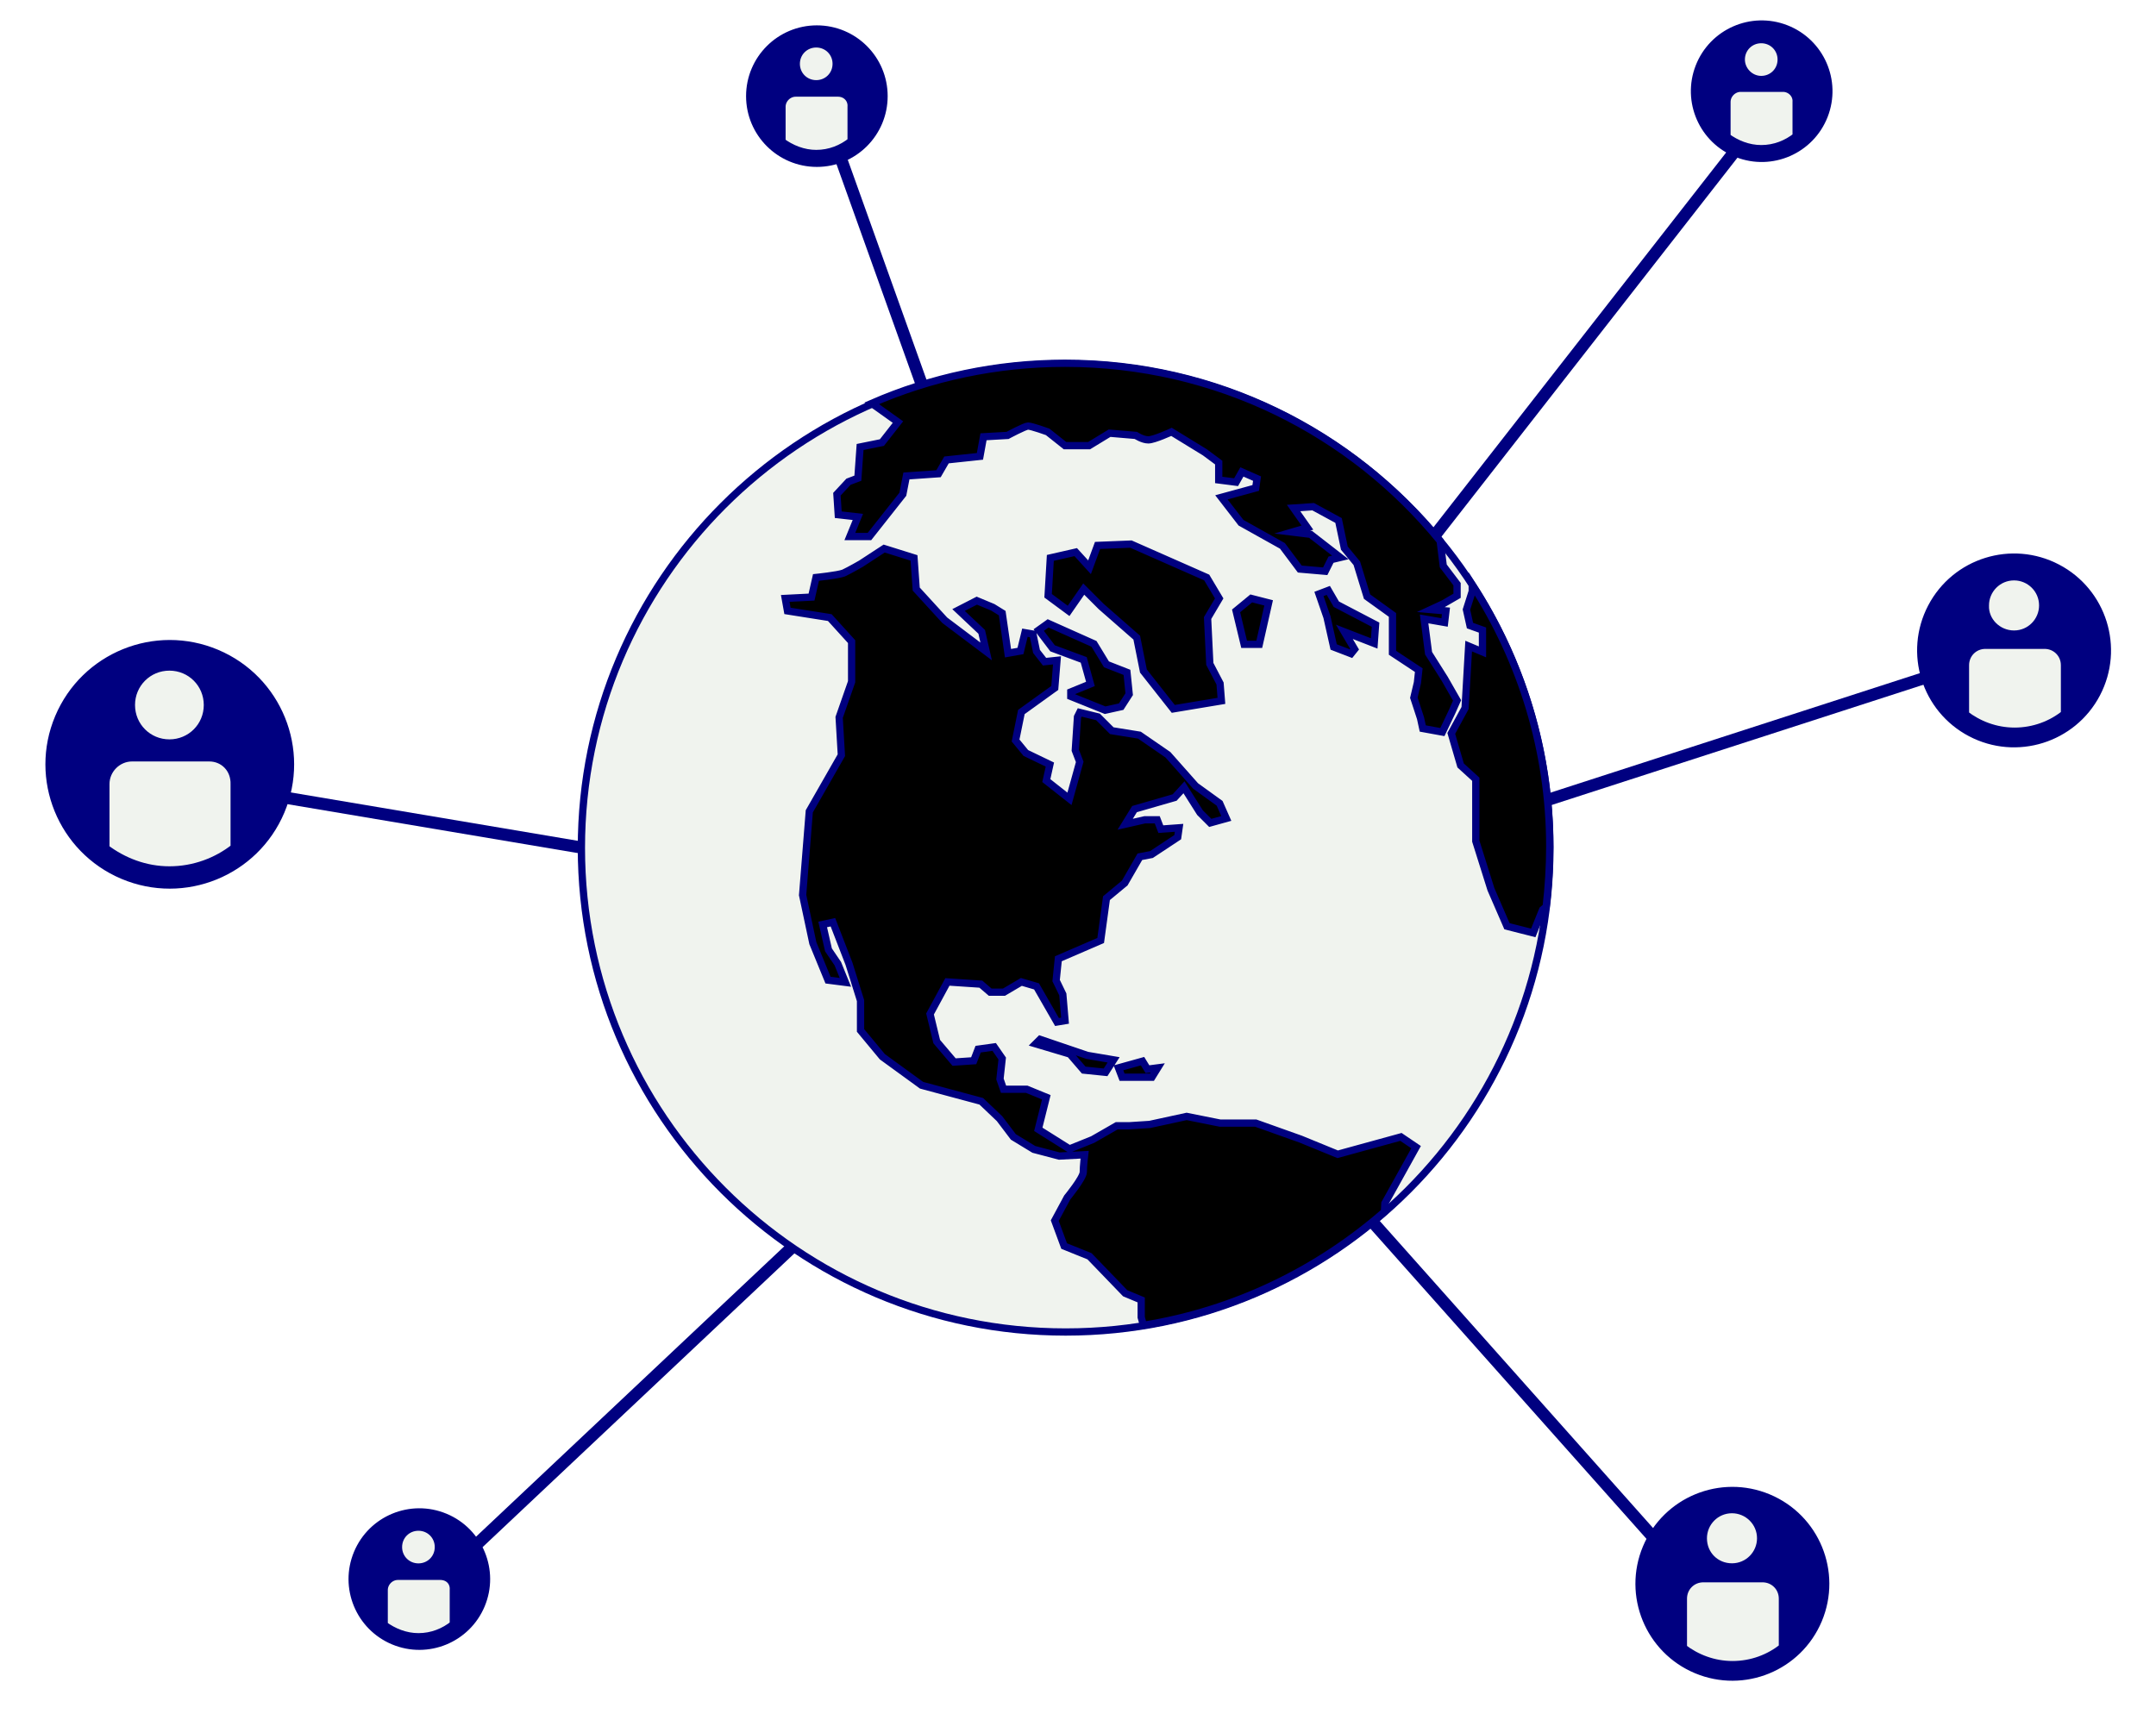
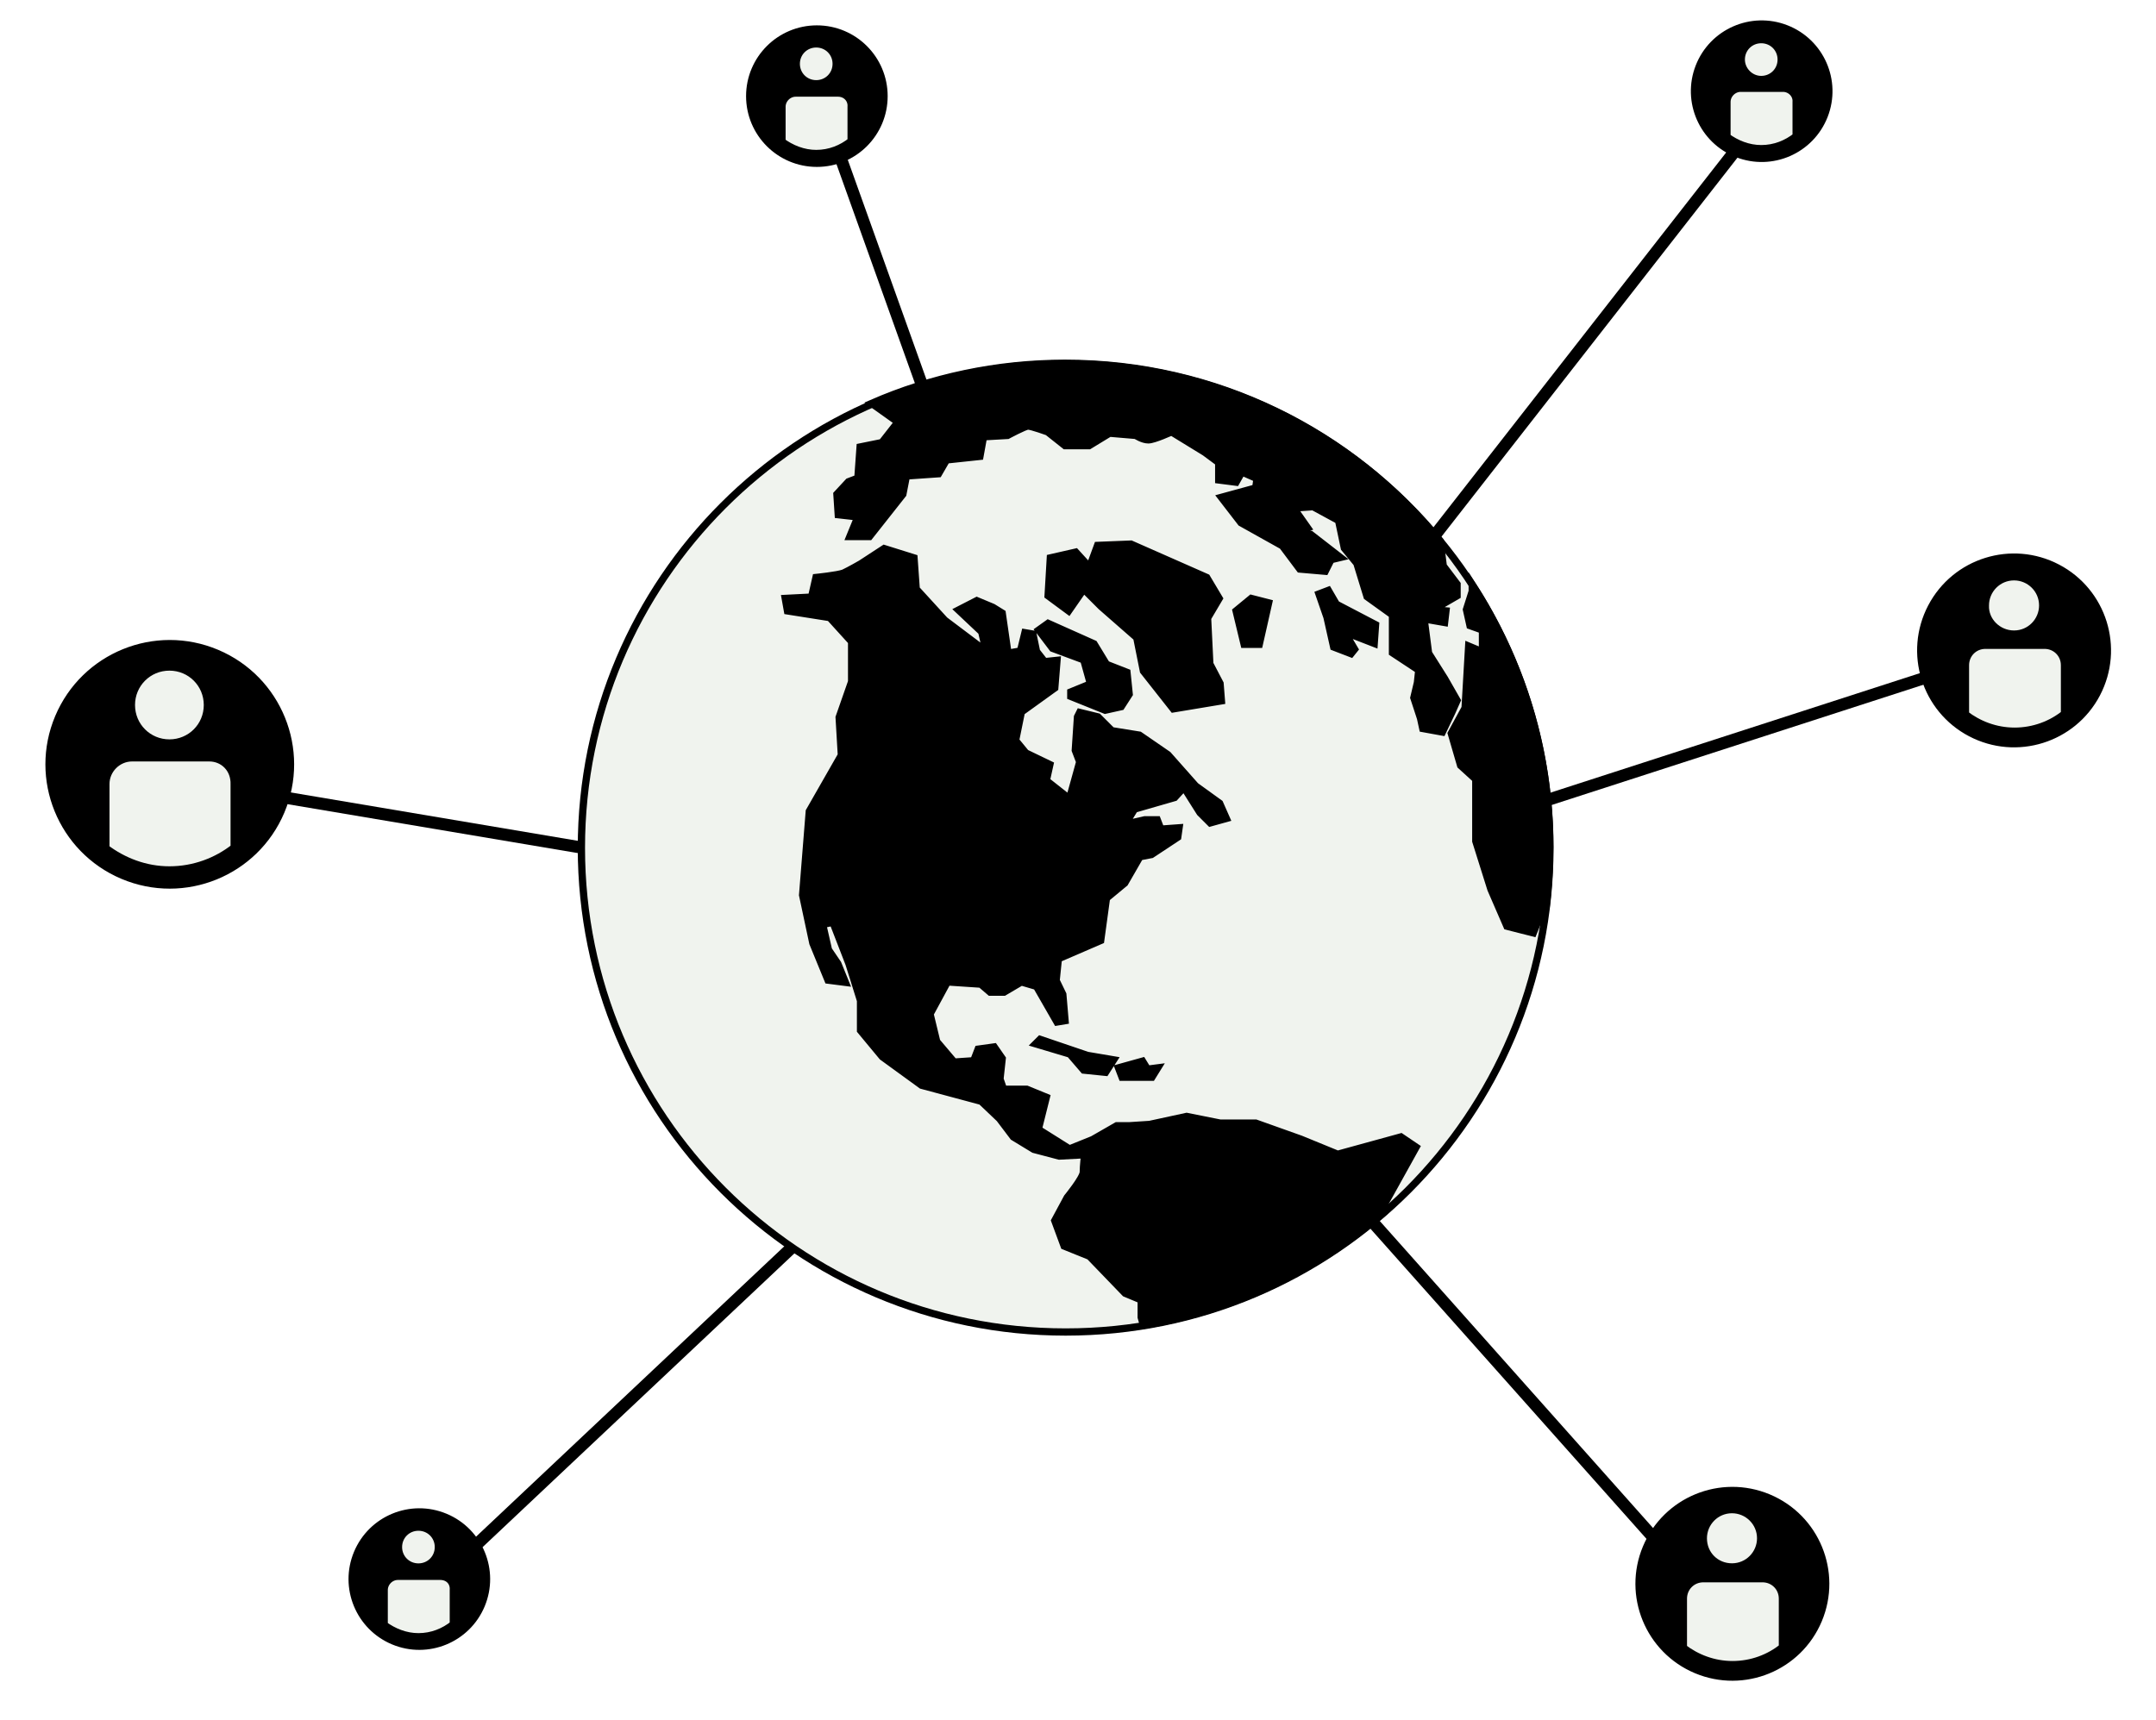
<svg xmlns="http://www.w3.org/2000/svg" width="89" height="71" viewBox="0 0 89 71" fill="none">
-   <path d="M33.875 4.207L46.236 38.746L72.783 4.747" stroke="#000080" stroke-width="0.5" stroke-miterlimit="10" />
-   <path d="M83.319 26.742L46.235 38.743L71.138 66.73" stroke="#000080" stroke-width="0.5" stroke-miterlimit="10" />
-   <path d="M17.709 65.626L46.235 38.745L7.353 32.191" stroke="#000080" stroke-width="0.5" stroke-miterlimit="10" />
-   <path d="M86.466 28.597C87.426 26.761 86.717 24.494 84.881 23.533C83.045 22.572 80.778 23.281 79.817 25.117C78.856 26.953 79.566 29.22 81.401 30.181C83.237 31.142 85.505 30.433 86.466 28.597Z" fill="#000080" stroke="#000080" stroke-width="0.5" stroke-miterlimit="10" />
-   <path d="M84.399 26.594H81.958C81.469 26.594 81.084 26.979 81.084 27.468V29.523C81.649 29.96 82.369 30.243 83.166 30.243C83.962 30.243 84.707 29.96 85.273 29.498V27.468C85.273 26.979 84.887 26.594 84.399 26.594Z" fill="#F0F3EE" stroke="#000080" stroke-width="0.4" stroke-miterlimit="10" />
-   <path d="M83.14 26.233C83.834 26.233 84.373 25.667 84.373 24.999C84.373 24.305 83.808 23.766 83.14 23.766C82.446 23.766 81.906 24.331 81.906 24.999C81.88 25.667 82.446 26.233 83.14 26.233Z" fill="#F0F3EE" stroke="#000080" stroke-width="0.4" stroke-miterlimit="10" />
-   <path d="M74.974 66.847C75.774 64.935 74.873 62.737 72.962 61.937C71.05 61.137 68.852 62.038 68.052 63.949C67.252 65.861 68.153 68.059 70.064 68.859C71.976 69.659 74.174 68.758 74.974 66.847Z" fill="#000080" stroke="#000080" stroke-width="0.5" stroke-miterlimit="10" />
-   <path d="M72.756 65.137H70.314C69.826 65.137 69.44 65.522 69.44 66.01V68.066C70.006 68.503 70.725 68.786 71.522 68.786C72.319 68.786 73.064 68.503 73.629 68.041V66.01C73.629 65.522 73.244 65.137 72.756 65.137Z" fill="#F0F3EE" stroke="#000080" stroke-width="0.4" stroke-miterlimit="10" />
-   <path d="M71.496 64.752C72.19 64.752 72.73 64.187 72.73 63.519C72.73 62.825 72.164 62.285 71.496 62.285C70.802 62.285 70.263 62.85 70.263 63.519C70.263 64.213 70.802 64.752 71.496 64.752Z" fill="#F0F3EE" stroke="#000080" stroke-width="0.4" stroke-miterlimit="10" />
-   <path d="M33.721 6.642C35.197 6.642 36.393 5.446 36.393 3.97C36.393 2.493 35.197 1.297 33.721 1.297C32.245 1.297 31.048 2.493 31.048 3.97C31.048 5.446 32.245 6.642 33.721 6.642Z" fill="#000080" stroke="#000080" stroke-width="0.5" stroke-miterlimit="10" />
-   <path d="M34.594 3.793H32.846C32.512 3.793 32.23 4.076 32.23 4.41V5.875C32.641 6.183 33.155 6.389 33.694 6.389C34.26 6.389 34.774 6.183 35.185 5.849V4.41C35.211 4.076 34.954 3.793 34.594 3.793Z" fill="#F0F3EE" stroke="#000080" stroke-width="0.4" stroke-miterlimit="10" />
-   <path d="M33.694 3.509C34.182 3.509 34.568 3.124 34.568 2.635C34.568 2.147 34.182 1.762 33.694 1.762C33.206 1.762 32.82 2.147 32.82 2.635C32.82 3.124 33.206 3.509 33.694 3.509Z" fill="#F0F3EE" stroke="#000080" stroke-width="0.4" stroke-miterlimit="10" />
-   <path d="M19.777 66.233C20.345 64.87 19.702 63.305 18.34 62.737C16.977 62.168 15.412 62.812 14.844 64.174C14.275 65.536 14.919 67.101 16.281 67.67C17.643 68.238 19.209 67.595 19.777 66.233Z" fill="#000080" stroke="#000080" stroke-width="0.5" stroke-miterlimit="10" />
-   <path d="M18.173 65.039H16.425C16.091 65.039 15.809 65.322 15.809 65.656V67.121C16.22 67.429 16.734 67.635 17.273 67.635C17.839 67.635 18.353 67.429 18.764 67.095V65.656C18.79 65.296 18.533 65.039 18.173 65.039Z" fill="#F0F3EE" stroke="#000080" stroke-width="0.4" stroke-miterlimit="10" />
-   <path d="M17.273 64.755C17.761 64.755 18.147 64.37 18.147 63.882C18.147 63.393 17.761 63.008 17.273 63.008C16.785 63.008 16.399 63.393 16.399 63.882C16.399 64.37 16.785 64.755 17.273 64.755Z" fill="#F0F3EE" stroke="#000080" stroke-width="0.4" stroke-miterlimit="10" />
-   <path d="M75.212 4.739C75.749 3.365 75.071 1.815 73.696 1.277C72.322 0.739 70.771 1.418 70.233 2.792C69.696 4.167 70.374 5.717 71.749 6.255C73.124 6.793 74.674 6.114 75.212 4.739Z" fill="#000080" stroke="#000080" stroke-width="0.5" stroke-miterlimit="10" />
-   <path d="M73.603 3.594H71.856C71.522 3.594 71.239 3.876 71.239 4.211V5.675C71.65 5.984 72.164 6.189 72.704 6.189C73.269 6.189 73.783 5.984 74.195 5.65V4.211C74.22 3.876 73.938 3.594 73.603 3.594Z" fill="#F0F3EE" stroke="#000080" stroke-width="0.4" stroke-miterlimit="10" />
-   <path d="M72.704 3.333C73.192 3.333 73.578 2.948 73.578 2.46C73.578 1.971 73.192 1.586 72.704 1.586C72.216 1.586 71.83 1.971 71.83 2.46C71.83 2.922 72.216 3.333 72.704 3.333Z" fill="#F0F3EE" stroke="#000080" stroke-width="0.4" stroke-miterlimit="10" />
-   <path d="M11.507 33.459C12.555 30.974 11.391 28.11 8.907 27.062C6.422 26.013 3.558 27.177 2.51 29.662C1.461 32.146 2.625 35.01 5.11 36.059C7.594 37.107 10.458 35.943 11.507 33.459Z" fill="#000080" stroke="#000080" stroke-width="0.5" stroke-miterlimit="10" />
-   <path d="M8.638 31.242H5.451C4.834 31.242 4.32 31.756 4.32 32.373V35.046C5.066 35.611 5.991 35.971 6.993 35.971C8.021 35.971 8.972 35.611 9.717 35.02V32.399C9.743 31.73 9.254 31.242 8.638 31.242Z" fill="#F0F3EE" stroke="#000080" stroke-width="0.4" stroke-miterlimit="10" />
-   <path d="M6.993 30.73C7.893 30.73 8.612 30.011 8.612 29.111C8.612 28.212 7.893 27.492 6.993 27.492C6.094 27.492 5.374 28.212 5.374 29.111C5.374 30.011 6.094 30.73 6.993 30.73Z" fill="#F0F3EE" stroke="#000080" stroke-width="0.4" stroke-miterlimit="10" />
-   <path d="M43.991 55.001C55.031 55.001 63.981 46.051 63.981 35.01C63.981 23.97 55.031 15.02 43.991 15.02C32.95 15.02 24 23.97 24 35.01C24 46.051 32.95 55.001 43.991 55.001Z" fill="#F0F3EE" stroke="#000080" stroke-width="0.3" stroke-miterlimit="10" />
-   <path d="M43.266 25.74L45.16 26.586L45.675 27.432L46.521 27.763L46.613 28.664L46.282 29.179L45.62 29.326L44.203 28.756V28.572L45.013 28.241L44.737 27.248L43.45 26.77L42.879 26.016L43.266 25.74ZM55.22 47.662L53.693 47.037L51.836 46.375H50.364L48.985 46.099L47.459 46.43L46.613 46.485H46.098L45.105 47.055L44.148 47.441L42.861 46.632L43.192 45.308L42.383 44.977H41.426L41.279 44.554L41.371 43.708L41.04 43.23L40.378 43.322L40.194 43.8L39.385 43.855L38.668 43.009L38.392 41.869L39.109 40.545L40.489 40.637L40.875 40.968H41.445L42.162 40.545L42.788 40.729L43.633 42.2L43.965 42.145L43.873 41.06L43.597 40.49L43.689 39.589L45.436 38.834L45.675 37.087L46.429 36.462L47.054 35.377L47.532 35.285L48.617 34.568L48.672 34.182L47.919 34.237L47.771 33.851H47.256L46.447 34.035L46.833 33.409L48.489 32.931L48.875 32.508L49.537 33.556L49.96 33.979L50.622 33.795L50.346 33.17L49.353 32.453L48.213 31.166L47.036 30.356L45.895 30.172L45.325 29.602L44.571 29.418L44.479 29.602L44.388 30.982L44.571 31.46L44.148 32.986L43.192 32.232L43.339 31.57L42.346 31.092L41.923 30.577L42.162 29.4L43.541 28.407L43.633 27.267L43.118 27.322L42.788 26.899L42.64 26.182L42.309 26.126L42.125 26.881L41.61 26.972L41.371 25.317L40.985 25.078L40.323 24.802L39.569 25.189L40.525 26.09L40.709 26.899L38.999 25.611L37.822 24.324L37.73 23.037L36.498 22.651L35.541 23.276C35.541 23.276 35.063 23.552 34.824 23.662C34.585 23.754 33.684 23.846 33.684 23.846L33.5 24.655L32.415 24.71L32.507 25.225L34.254 25.501L35.155 26.494V28.149L34.64 29.621L34.732 31.184L33.408 33.501L33.132 36.959L33.555 38.945L34.181 40.471L34.898 40.563L34.585 39.791L34.199 39.221L33.96 38.172L34.383 38.081L35.045 39.791L35.523 41.317V42.549L36.424 43.635L38.043 44.812L40.507 45.474L41.261 46.191L41.831 46.945L42.677 47.46L43.725 47.736L44.774 47.681C44.774 47.681 44.718 48.159 44.718 48.398C44.718 48.637 44.056 49.446 44.056 49.446L43.541 50.402L43.928 51.451L44.976 51.874L46.447 53.4L47.109 53.676V54.393L47.201 54.724C50.971 54.117 54.392 52.444 57.151 50.035L57.169 49.685L58.456 47.368L57.831 46.945L55.22 47.662ZM60.148 28.922L59.633 28.021L58.971 26.972L58.788 25.556L59.633 25.703L59.689 25.225L59.063 25.17L59.578 24.931L60.148 24.6V24.122L59.578 23.368L59.45 22.338C55.79 17.851 50.217 15 43.965 15C41.132 15 38.429 15.588 35.983 16.655L37.068 17.428L36.406 18.274L35.505 18.457L35.413 19.745L35.026 19.892L34.548 20.407L34.603 21.253L35.413 21.345L35.082 22.154H35.891L37.27 20.407L37.417 19.653L38.742 19.561L39.072 18.991L40.452 18.844L40.599 18.035L41.592 17.979C41.592 17.979 42.309 17.593 42.438 17.593C42.585 17.593 43.247 17.832 43.247 17.832L43.965 18.402H44.958L45.803 17.887L46.889 17.979C46.889 17.979 47.164 18.163 47.404 18.163C47.643 18.163 48.36 17.832 48.36 17.832L49.739 18.678L50.309 19.101V19.818L51.026 19.91L51.266 19.487L51.891 19.763L51.836 20.149L50.42 20.536L51.229 21.584L52.939 22.54L53.656 23.497L54.705 23.588L54.944 23.11L55.33 23.018L54.098 22.062L53.344 21.97L53.969 21.786L53.399 20.977L54.208 20.922L55.256 21.492L55.495 22.632L56.01 23.258L56.433 24.637L57.482 25.391V26.954L58.567 27.671L58.512 28.186L58.364 28.811L58.64 29.657L58.732 30.081L59.541 30.228L59.928 29.418L60.148 28.922ZM60.774 24.14V24.416L60.535 25.17L60.682 25.832L61.197 26.016V26.917L60.627 26.678L60.479 29.235L59.909 30.283L60.295 31.607L60.921 32.177V34.733L61.546 36.72L62.208 38.246L63.293 38.522L63.679 37.566L63.827 37.437C63.919 36.628 63.974 35.8 63.974 34.954C63.974 31 62.797 27.267 60.774 24.14ZM49.813 23.846L46.686 22.467L45.307 22.522L44.976 23.423L44.406 22.798L43.358 23.037L43.266 24.6L44.112 25.225L44.737 24.324L45.454 25.041L46.925 26.329L47.201 27.708L48.433 29.271L50.42 28.94L50.364 28.223L49.941 27.414L49.849 25.52L50.328 24.71L49.813 23.846ZM52.369 24.894L51.652 24.71L51.026 25.225L51.358 26.605H51.983L52.369 24.894ZM56.783 25.795L55.164 24.949L54.833 24.379L54.447 24.526L54.778 25.483L55.054 26.715L55.771 26.991L55.919 26.807L55.495 26.09L56.728 26.568L56.783 25.795ZM42.935 42.917L42.751 43.101L44.167 43.524L44.737 44.186L45.638 44.278L45.969 43.763L44.884 43.579L42.935 42.917ZM47.164 43.818L46.171 44.094L46.319 44.48H47.551L47.79 44.094L47.367 44.149L47.164 43.818Z" fill="#000000" stroke="#000080" stroke-width="0.3" stroke-miterlimit="10" />
+   <path d="M33.875 4.207L46.236 38.746L72.783 4.747" stroke="#000000" stroke-width="0.5" stroke-miterlimit="10" />
+   <path d="M83.319 26.742L46.235 38.743L71.138 66.73" stroke="#000000" stroke-width="0.5" stroke-miterlimit="10" />
+   <path d="M17.709 65.626L46.235 38.745L7.353 32.191" stroke="#000000" stroke-width="0.5" stroke-miterlimit="10" />
+   <path d="M86.466 28.597C87.426 26.761 86.717 24.494 84.881 23.533C83.045 22.572 80.778 23.281 79.817 25.117C78.856 26.953 79.566 29.22 81.401 30.181C83.237 31.142 85.505 30.433 86.466 28.597Z" fill="#000000" stroke="#000000" stroke-width="0.5" stroke-miterlimit="10" />
+   <path d="M84.399 26.594H81.958C81.469 26.594 81.084 26.979 81.084 27.468V29.523C81.649 29.96 82.369 30.243 83.166 30.243C83.962 30.243 84.707 29.96 85.273 29.498V27.468C85.273 26.979 84.887 26.594 84.399 26.594Z" fill="#F0F3EE" stroke="#000000" stroke-width="0.4" stroke-miterlimit="10" />
+   <path d="M83.14 26.233C83.834 26.233 84.373 25.667 84.373 24.999C84.373 24.305 83.808 23.766 83.14 23.766C82.446 23.766 81.906 24.331 81.906 24.999C81.88 25.667 82.446 26.233 83.14 26.233Z" fill="#F0F3EE" stroke="#000000" stroke-width="0.4" stroke-miterlimit="10" />
+   <path d="M74.974 66.847C75.774 64.935 74.873 62.737 72.962 61.937C71.05 61.137 68.852 62.038 68.052 63.949C67.252 65.861 68.153 68.059 70.064 68.859C71.976 69.659 74.174 68.758 74.974 66.847Z" fill="#000000" stroke="#000000" stroke-width="0.5" stroke-miterlimit="10" />
+   <path d="M72.756 65.137H70.314C69.826 65.137 69.44 65.522 69.44 66.01V68.066C70.006 68.503 70.725 68.786 71.522 68.786C72.319 68.786 73.064 68.503 73.629 68.041V66.01C73.629 65.522 73.244 65.137 72.756 65.137Z" fill="#F0F3EE" stroke="#000000" stroke-width="0.4" stroke-miterlimit="10" />
+   <path d="M71.496 64.752C72.19 64.752 72.73 64.187 72.73 63.519C72.73 62.825 72.164 62.285 71.496 62.285C70.802 62.285 70.263 62.85 70.263 63.519C70.263 64.213 70.802 64.752 71.496 64.752Z" fill="#F0F3EE" stroke="#000000" stroke-width="0.4" stroke-miterlimit="10" />
+   <path d="M33.721 6.642C35.197 6.642 36.393 5.446 36.393 3.97C36.393 2.493 35.197 1.297 33.721 1.297C32.245 1.297 31.048 2.493 31.048 3.97C31.048 5.446 32.245 6.642 33.721 6.642Z" fill="#000000" stroke="#000000" stroke-width="0.5" stroke-miterlimit="10" />
+   <path d="M34.594 3.793H32.846C32.512 3.793 32.23 4.076 32.23 4.41V5.875C32.641 6.183 33.155 6.389 33.694 6.389C34.26 6.389 34.774 6.183 35.185 5.849V4.41C35.211 4.076 34.954 3.793 34.594 3.793Z" fill="#F0F3EE" stroke="#000000" stroke-width="0.4" stroke-miterlimit="10" />
+   <path d="M33.694 3.509C34.182 3.509 34.568 3.124 34.568 2.635C34.568 2.147 34.182 1.762 33.694 1.762C33.206 1.762 32.82 2.147 32.82 2.635C32.82 3.124 33.206 3.509 33.694 3.509Z" fill="#F0F3EE" stroke="#000000" stroke-width="0.4" stroke-miterlimit="10" />
+   <path d="M19.777 66.233C20.345 64.87 19.702 63.305 18.34 62.737C16.977 62.168 15.412 62.812 14.844 64.174C14.275 65.536 14.919 67.101 16.281 67.67C17.643 68.238 19.209 67.595 19.777 66.233Z" fill="#000000" stroke="#000000" stroke-width="0.5" stroke-miterlimit="10" />
+   <path d="M18.173 65.039H16.425C16.091 65.039 15.809 65.322 15.809 65.656V67.121C16.22 67.429 16.734 67.635 17.273 67.635C17.839 67.635 18.353 67.429 18.764 67.095V65.656C18.79 65.296 18.533 65.039 18.173 65.039Z" fill="#F0F3EE" stroke="#000000" stroke-width="0.4" stroke-miterlimit="10" />
+   <path d="M17.273 64.755C17.761 64.755 18.147 64.37 18.147 63.882C18.147 63.393 17.761 63.008 17.273 63.008C16.785 63.008 16.399 63.393 16.399 63.882C16.399 64.37 16.785 64.755 17.273 64.755Z" fill="#F0F3EE" stroke="#000000" stroke-width="0.4" stroke-miterlimit="10" />
+   <path d="M75.212 4.739C75.749 3.365 75.071 1.815 73.696 1.277C72.322 0.739 70.771 1.418 70.233 2.792C69.696 4.167 70.374 5.717 71.749 6.255C73.124 6.793 74.674 6.114 75.212 4.739Z" fill="#000000" stroke="#000000" stroke-width="0.5" stroke-miterlimit="10" />
+   <path d="M73.603 3.594H71.856C71.522 3.594 71.239 3.876 71.239 4.211V5.675C71.65 5.984 72.164 6.189 72.704 6.189C73.269 6.189 73.783 5.984 74.195 5.65V4.211C74.22 3.876 73.938 3.594 73.603 3.594Z" fill="#F0F3EE" stroke="#000000" stroke-width="0.4" stroke-miterlimit="10" />
+   <path d="M72.704 3.333C73.192 3.333 73.578 2.948 73.578 2.46C73.578 1.971 73.192 1.586 72.704 1.586C72.216 1.586 71.83 1.971 71.83 2.46C71.83 2.922 72.216 3.333 72.704 3.333Z" fill="#F0F3EE" stroke="#000000" stroke-width="0.4" stroke-miterlimit="10" />
+   <path d="M11.507 33.459C12.555 30.974 11.391 28.11 8.907 27.062C6.422 26.013 3.558 27.177 2.51 29.662C1.461 32.146 2.625 35.01 5.11 36.059C7.594 37.107 10.458 35.943 11.507 33.459Z" fill="#000000" stroke="#000000" stroke-width="0.5" stroke-miterlimit="10" />
+   <path d="M8.638 31.242H5.451C4.834 31.242 4.32 31.756 4.32 32.373V35.046C5.066 35.611 5.991 35.971 6.993 35.971C8.021 35.971 8.972 35.611 9.717 35.02V32.399C9.743 31.73 9.254 31.242 8.638 31.242Z" fill="#F0F3EE" stroke="#000000" stroke-width="0.4" stroke-miterlimit="10" />
+   <path d="M6.993 30.73C7.893 30.73 8.612 30.011 8.612 29.111C8.612 28.212 7.893 27.492 6.993 27.492C6.094 27.492 5.374 28.212 5.374 29.111C5.374 30.011 6.094 30.73 6.993 30.73Z" fill="#F0F3EE" stroke="#000000" stroke-width="0.4" stroke-miterlimit="10" />
+   <path d="M43.991 55.001C55.031 55.001 63.981 46.051 63.981 35.01C63.981 23.97 55.031 15.02 43.991 15.02C32.95 15.02 24 23.97 24 35.01C24 46.051 32.95 55.001 43.991 55.001Z" fill="#F0F3EE" stroke="#000000" stroke-width="0.3" stroke-miterlimit="10" />
+   <path d="M43.266 25.74L45.16 26.586L45.675 27.432L46.521 27.763L46.613 28.664L46.282 29.179L45.62 29.326L44.203 28.756V28.572L45.013 28.241L44.737 27.248L43.45 26.77L42.879 26.016L43.266 25.74ZM55.22 47.662L53.693 47.037L51.836 46.375H50.364L48.985 46.099L47.459 46.43L46.613 46.485H46.098L45.105 47.055L44.148 47.441L42.861 46.632L43.192 45.308L42.383 44.977H41.426L41.279 44.554L41.371 43.708L41.04 43.23L40.378 43.322L40.194 43.8L39.385 43.855L38.668 43.009L38.392 41.869L39.109 40.545L40.489 40.637L40.875 40.968H41.445L42.162 40.545L42.788 40.729L43.633 42.2L43.965 42.145L43.873 41.06L43.597 40.49L43.689 39.589L45.436 38.834L45.675 37.087L46.429 36.462L47.054 35.377L47.532 35.285L48.617 34.568L48.672 34.182L47.919 34.237L47.771 33.851H47.256L46.447 34.035L46.833 33.409L48.489 32.931L48.875 32.508L49.537 33.556L49.96 33.979L50.622 33.795L50.346 33.17L49.353 32.453L48.213 31.166L47.036 30.356L45.895 30.172L45.325 29.602L44.571 29.418L44.479 29.602L44.388 30.982L44.571 31.46L44.148 32.986L43.192 32.232L43.339 31.57L42.346 31.092L41.923 30.577L42.162 29.4L43.541 28.407L43.633 27.267L43.118 27.322L42.788 26.899L42.64 26.182L42.309 26.126L42.125 26.881L41.61 26.972L41.371 25.317L40.985 25.078L40.323 24.802L39.569 25.189L40.525 26.09L40.709 26.899L38.999 25.611L37.822 24.324L37.73 23.037L36.498 22.651L35.541 23.276C35.541 23.276 35.063 23.552 34.824 23.662C34.585 23.754 33.684 23.846 33.684 23.846L33.5 24.655L32.415 24.71L32.507 25.225L34.254 25.501L35.155 26.494V28.149L34.64 29.621L34.732 31.184L33.408 33.501L33.132 36.959L33.555 38.945L34.181 40.471L34.898 40.563L34.585 39.791L34.199 39.221L33.96 38.172L34.383 38.081L35.045 39.791L35.523 41.317V42.549L36.424 43.635L38.043 44.812L40.507 45.474L41.261 46.191L41.831 46.945L42.677 47.46L43.725 47.736L44.774 47.681C44.774 47.681 44.718 48.159 44.718 48.398C44.718 48.637 44.056 49.446 44.056 49.446L43.541 50.402L43.928 51.451L44.976 51.874L46.447 53.4L47.109 53.676V54.393L47.201 54.724C50.971 54.117 54.392 52.444 57.151 50.035L57.169 49.685L58.456 47.368L57.831 46.945L55.22 47.662ZM60.148 28.922L59.633 28.021L58.971 26.972L58.788 25.556L59.633 25.703L59.689 25.225L59.063 25.17L59.578 24.931L60.148 24.6V24.122L59.578 23.368L59.45 22.338C55.79 17.851 50.217 15 43.965 15C41.132 15 38.429 15.588 35.983 16.655L37.068 17.428L36.406 18.274L35.505 18.457L35.413 19.745L35.026 19.892L34.548 20.407L34.603 21.253L35.413 21.345L35.082 22.154H35.891L37.27 20.407L37.417 19.653L38.742 19.561L39.072 18.991L40.452 18.844L40.599 18.035L41.592 17.979C41.592 17.979 42.309 17.593 42.438 17.593C42.585 17.593 43.247 17.832 43.247 17.832L43.965 18.402H44.958L45.803 17.887L46.889 17.979C46.889 17.979 47.164 18.163 47.404 18.163C47.643 18.163 48.36 17.832 48.36 17.832L49.739 18.678L50.309 19.101V19.818L51.026 19.91L51.266 19.487L51.891 19.763L51.836 20.149L50.42 20.536L51.229 21.584L52.939 22.54L53.656 23.497L54.705 23.588L54.944 23.11L55.33 23.018L54.098 22.062L53.344 21.97L53.969 21.786L53.399 20.977L54.208 20.922L55.256 21.492L55.495 22.632L56.01 23.258L56.433 24.637L57.482 25.391V26.954L58.567 27.671L58.512 28.186L58.364 28.811L58.64 29.657L58.732 30.081L59.541 30.228L59.928 29.418L60.148 28.922ZM60.774 24.14V24.416L60.535 25.17L60.682 25.832L61.197 26.016V26.917L60.627 26.678L60.479 29.235L59.909 30.283L60.295 31.607L60.921 32.177V34.733L61.546 36.72L62.208 38.246L63.293 38.522L63.679 37.566L63.827 37.437C63.919 36.628 63.974 35.8 63.974 34.954C63.974 31 62.797 27.267 60.774 24.14ZM49.813 23.846L46.686 22.467L45.307 22.522L44.976 23.423L44.406 22.798L43.358 23.037L43.266 24.6L44.112 25.225L44.737 24.324L45.454 25.041L46.925 26.329L47.201 27.708L48.433 29.271L50.42 28.94L50.364 28.223L49.941 27.414L49.849 25.52L50.328 24.71L49.813 23.846ZM52.369 24.894L51.652 24.71L51.026 25.225L51.358 26.605H51.983L52.369 24.894ZM56.783 25.795L55.164 24.949L54.833 24.379L54.447 24.526L54.778 25.483L55.054 26.715L55.771 26.991L55.919 26.807L55.495 26.09L56.728 26.568L56.783 25.795ZM42.935 42.917L42.751 43.101L44.167 43.524L44.737 44.186L45.638 44.278L45.969 43.763L44.884 43.579L42.935 42.917ZM47.164 43.818L46.171 44.094L46.319 44.48H47.551L47.79 44.094L47.367 44.149L47.164 43.818Z" fill="#000000" stroke="#000000" stroke-width="0.3" stroke-miterlimit="10" />
</svg>
